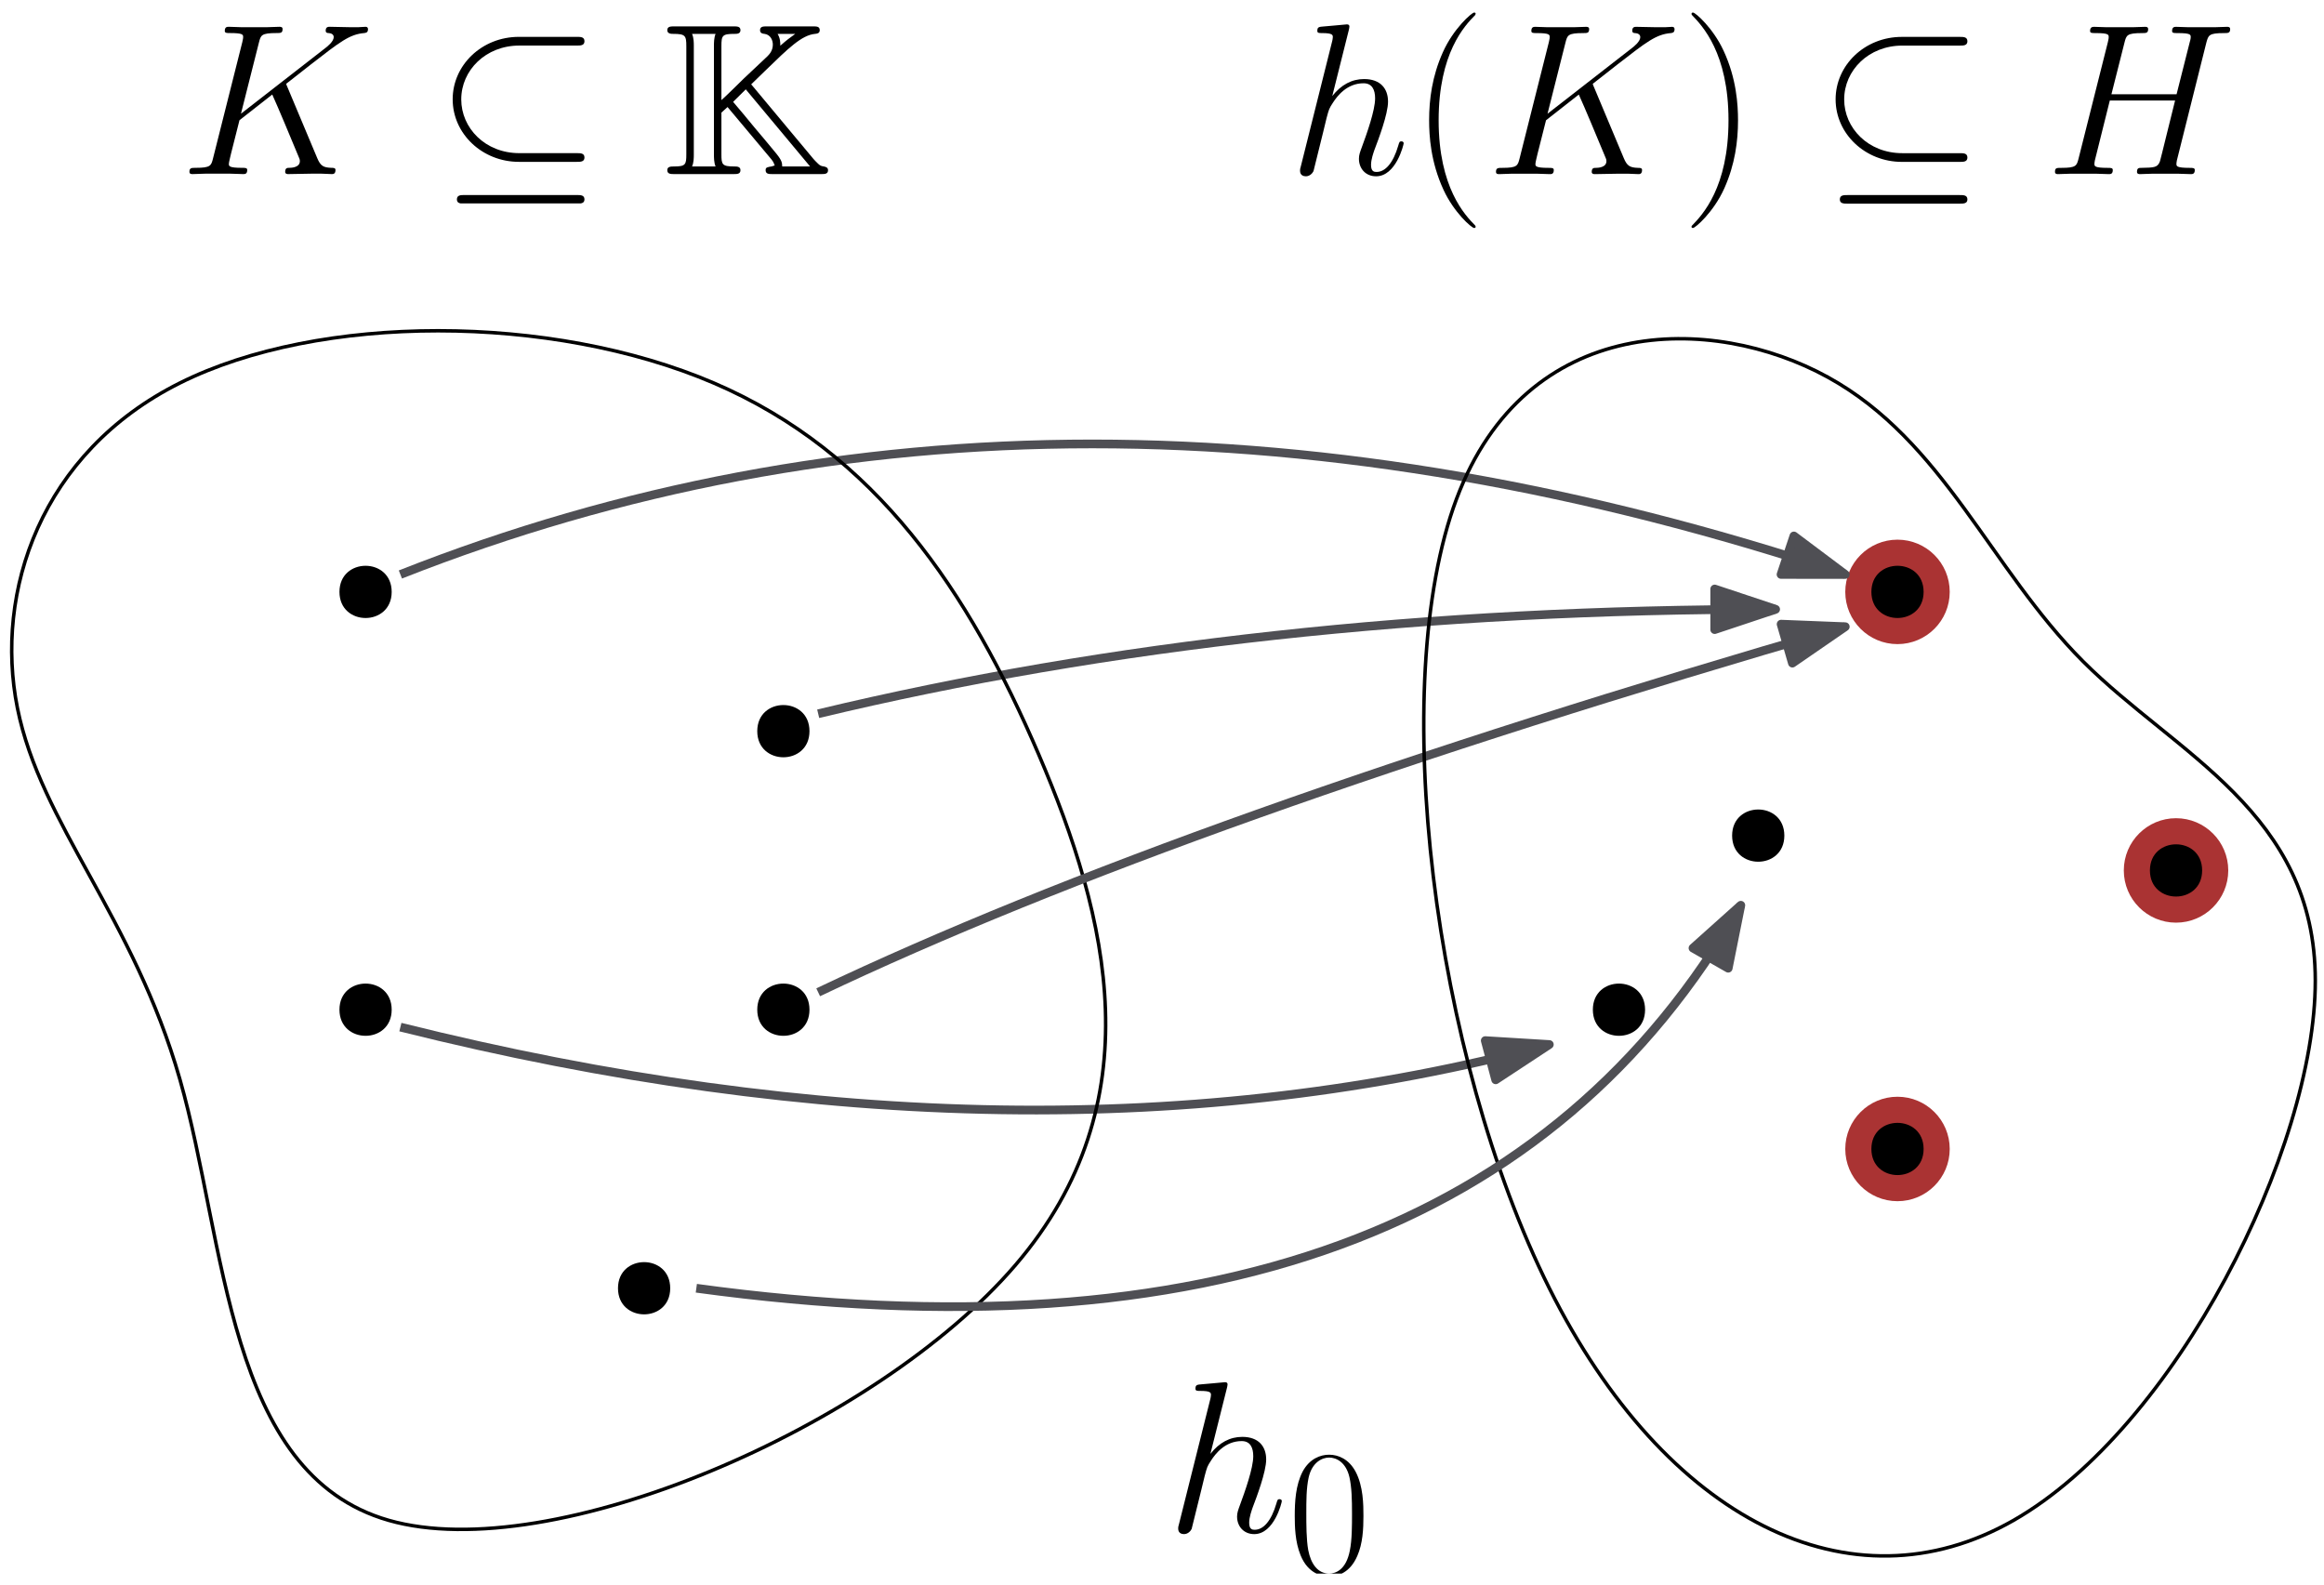
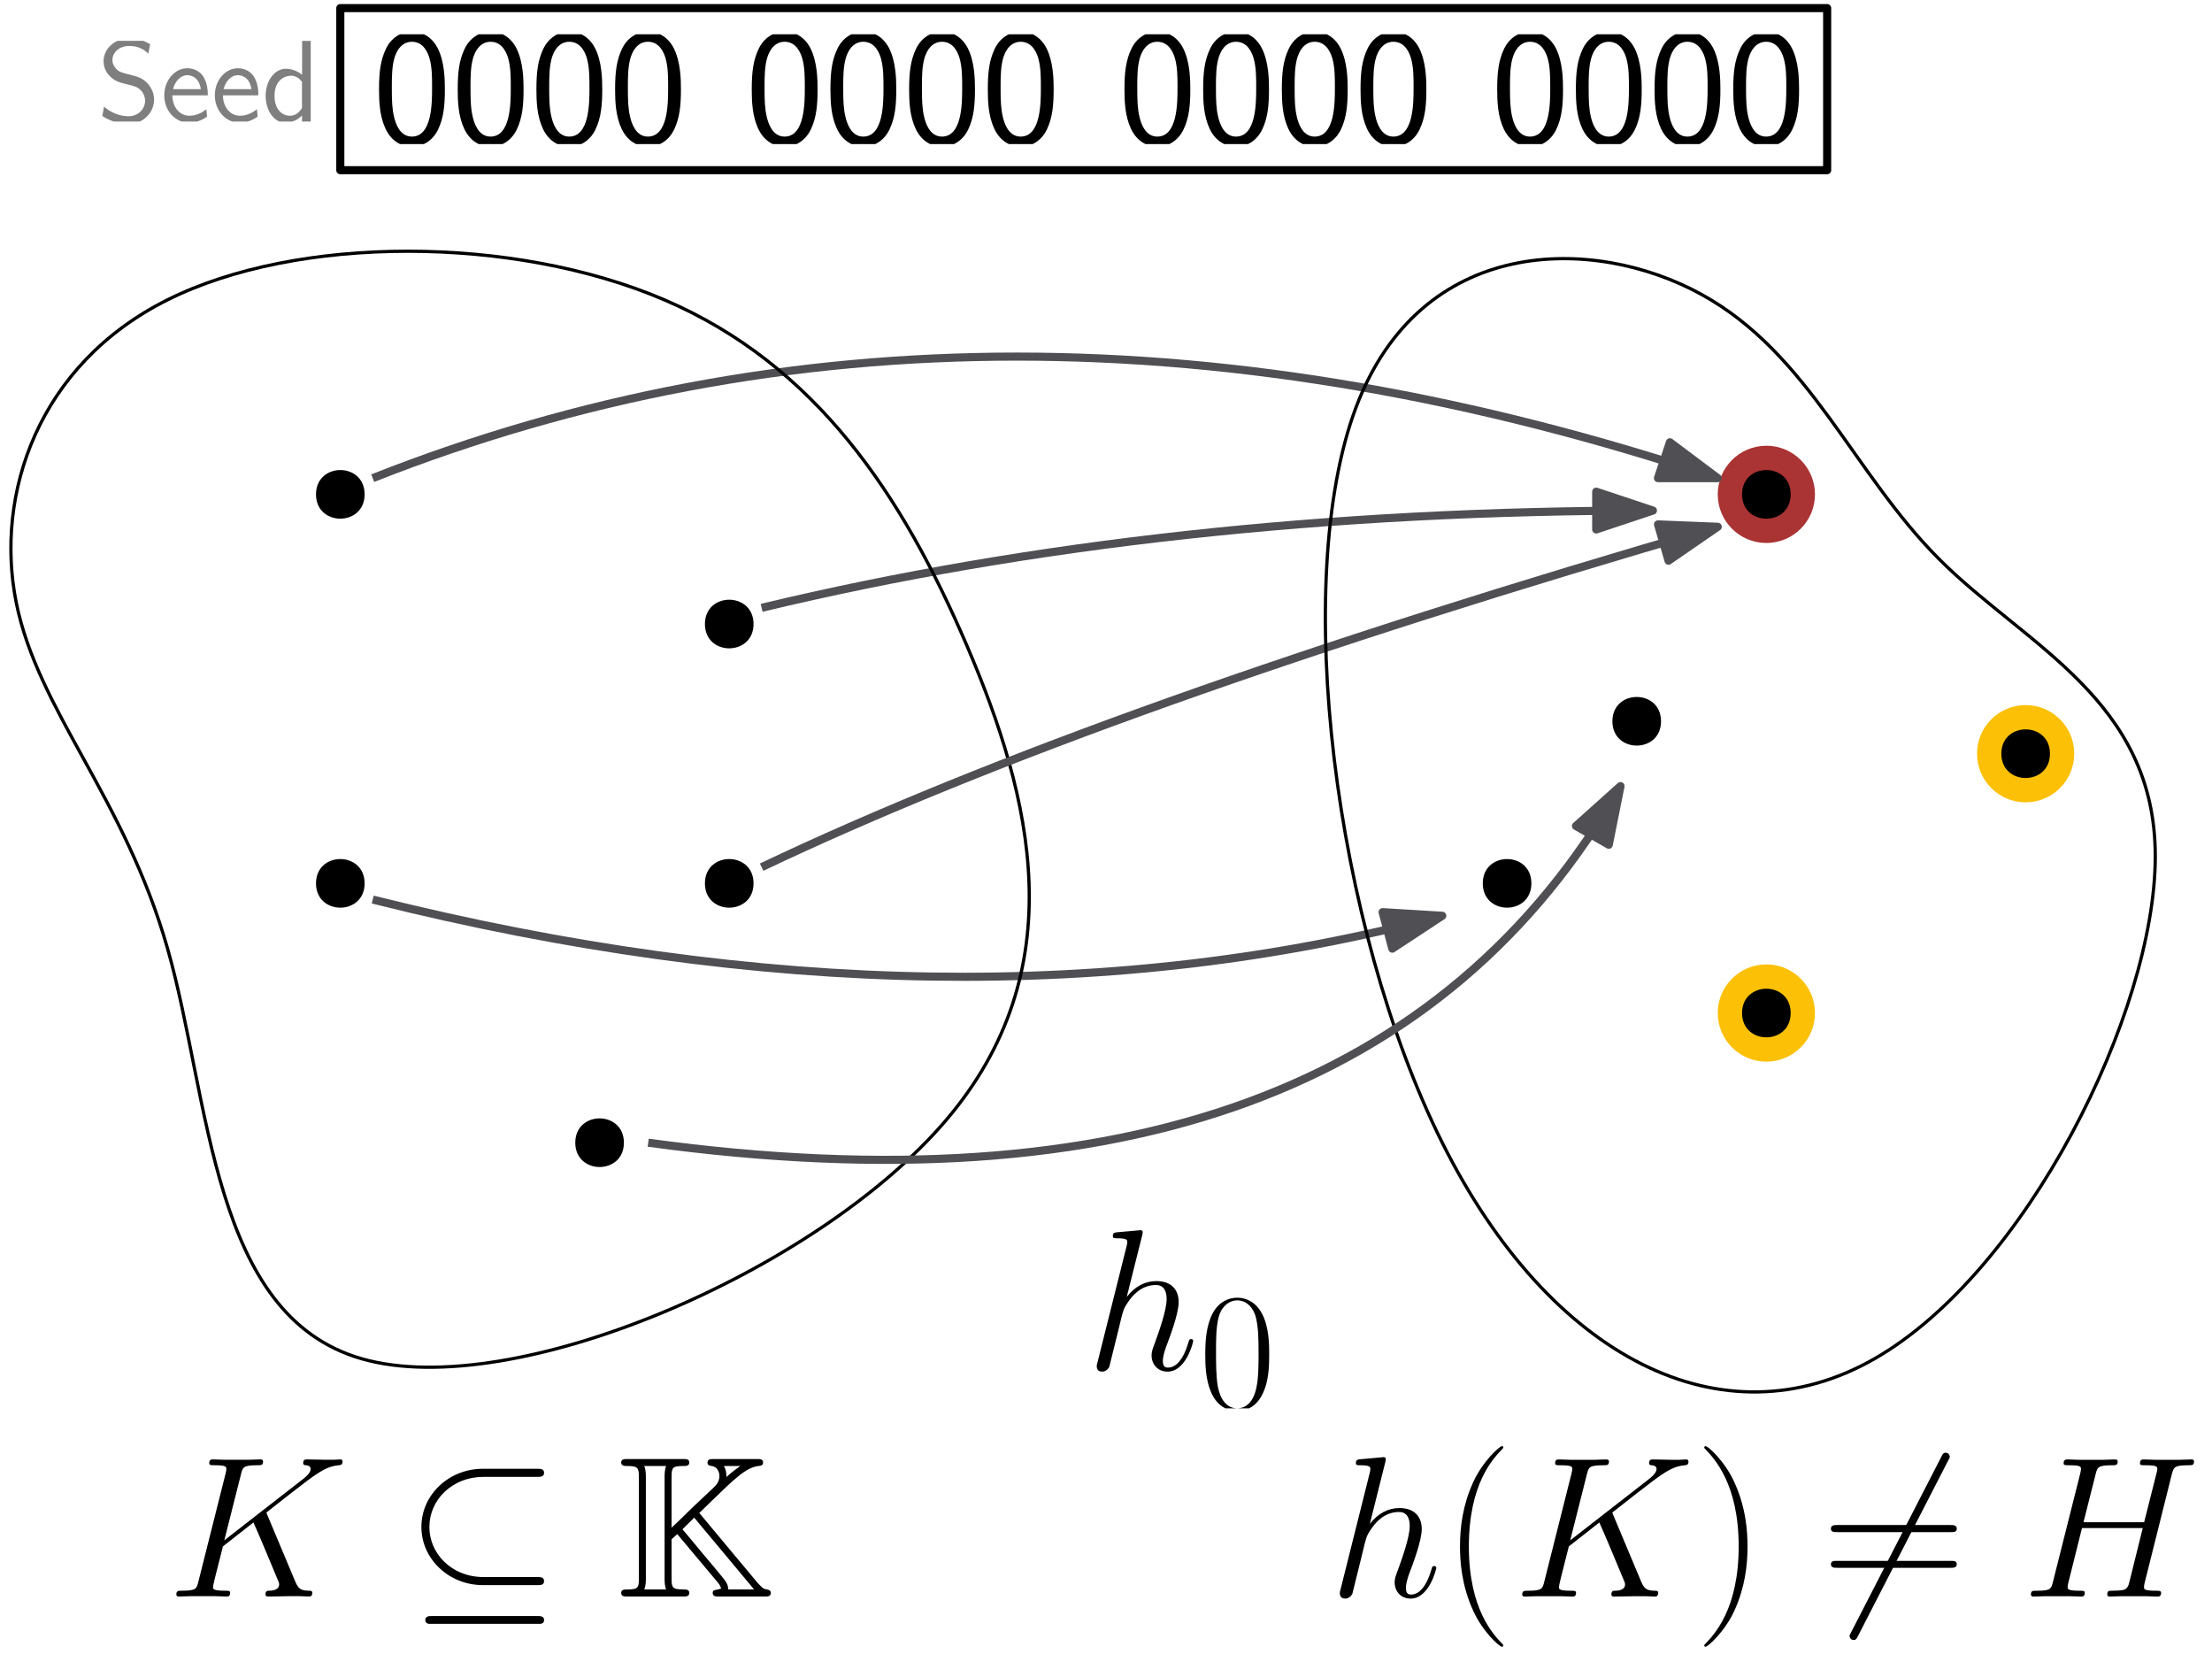
- <svg xmlns="http://www.w3.org/2000/svg" xmlns:xlink="http://www.w3.org/1999/xlink" width="267" height="182" viewBox="0 0 267 182">
+ <svg xmlns="http://www.w3.org/2000/svg" xmlns:xlink="http://www.w3.org/1999/xlink" width="273" height="205" viewBox="0 0 273 205">
  <defs>
    <g>
      <g id="glyph-0-0">
        <path d="M 12.391 -10.016 C 12.359 -10.094 12.266 -10.281 12.266 -10.359 C 12.266 -10.391 12.297 -10.406 12.719 -10.734 L 15.109 -12.609 C 18.438 -15.188 19.531 -16.062 21.234 -16.203 C 21.406 -16.234 21.656 -16.234 21.656 -16.656 C 21.656 -16.797 21.578 -16.922 21.391 -16.922 C 21.109 -16.922 20.812 -16.875 20.547 -16.875 L 19.609 -16.875 C 18.828 -16.875 18.016 -16.922 17.266 -16.922 C 17.094 -16.922 16.797 -16.922 16.797 -16.484 C 16.797 -16.234 16.969 -16.203 17.125 -16.203 C 17.391 -16.188 17.719 -16.078 17.719 -15.734 C 17.719 -15.234 16.969 -14.641 16.781 -14.5 L 7.062 -6.938 L 9.125 -15.109 C 9.344 -15.953 9.391 -16.203 11.156 -16.203 C 11.625 -16.203 11.844 -16.203 11.844 -16.672 C 11.844 -16.922 11.594 -16.922 11.469 -16.922 C 11.031 -16.922 10.5 -16.875 10.031 -16.875 L 7.109 -16.875 C 6.672 -16.875 6.125 -16.922 5.672 -16.922 C 5.484 -16.922 5.203 -16.922 5.203 -16.453 C 5.203 -16.203 5.422 -16.203 5.797 -16.203 C 7.312 -16.203 7.312 -16.016 7.312 -15.734 C 7.312 -15.688 7.312 -15.531 7.219 -15.172 L 3.859 -1.828 C 3.641 -0.969 3.594 -0.719 1.859 -0.719 C 1.391 -0.719 1.141 -0.719 1.141 -0.266 C 1.141 0 1.359 0 1.516 0 C 1.984 0 2.484 -0.047 2.953 -0.047 L 5.844 -0.047 C 6.312 -0.047 6.844 0 7.312 0 C 7.516 0 7.781 0 7.781 -0.469 C 7.781 -0.719 7.562 -0.719 7.188 -0.719 C 5.672 -0.719 5.672 -0.922 5.672 -1.172 C 5.672 -1.344 5.828 -1.953 5.922 -2.359 L 6.891 -6.188 L 10.656 -9.141 C 11.375 -7.562 12.688 -4.391 13.703 -1.953 C 13.781 -1.812 13.828 -1.656 13.828 -1.484 C 13.828 -0.75 12.844 -0.719 12.609 -0.719 C 12.391 -0.719 12.141 -0.719 12.141 -0.25 C 12.141 0 12.422 0 12.484 0 C 13.359 0 14.281 -0.047 15.141 -0.047 L 16.328 -0.047 C 16.703 -0.047 17.125 0 17.5 0 C 17.641 0 17.922 0 17.922 -0.469 C 17.922 -0.719 17.688 -0.719 17.453 -0.719 C 16.531 -0.75 16.203 -0.938 15.828 -1.828 Z M 12.391 -10.016 " />
      </g>
      <g id="glyph-1-0">
        <path d="M 16.328 -14.766 C 16.75 -14.766 17.203 -14.766 17.203 -15.266 C 17.203 -15.766 16.75 -15.766 16.328 -15.766 L 9.672 -15.766 C 5.406 -15.766 2.062 -12.516 2.062 -8.594 C 2.062 -4.609 5.484 -1.406 9.672 -1.406 L 16.328 -1.406 C 16.75 -1.406 17.203 -1.406 17.203 -1.906 C 17.203 -2.406 16.75 -2.406 16.328 -2.406 L 9.719 -2.406 C 5.797 -2.406 3.047 -5.297 3.047 -8.578 C 3.047 -11.938 5.875 -14.766 9.719 -14.766 Z M 3.422 2.406 C 3 2.406 2.547 2.406 2.547 2.906 C 2.547 3.391 3 3.391 3.422 3.391 L 16.328 3.391 C 16.75 3.391 17.203 3.391 17.203 2.906 C 17.203 2.406 16.75 2.406 16.328 2.406 Z M 3.422 2.406 " />
      </g>
      <g id="glyph-2-0">
        <path d="M 10.234 -10.312 L 11.844 -11.875 C 14.547 -14.5 16.031 -15.953 17.562 -16.109 C 17.766 -16.125 18.109 -16.156 18.109 -16.531 C 18.109 -16.969 17.75 -16.969 17.297 -16.969 L 12.062 -16.969 C 11.625 -16.969 11.25 -16.969 11.25 -16.531 C 11.25 -16.156 11.594 -16.125 11.766 -16.109 C 12.438 -16.016 12.719 -15.406 12.719 -14.875 C 12.719 -14.172 12.312 -13.75 12.094 -13.531 L 9.391 -10.984 C 8.828 -10.438 7.406 -9.016 6.812 -8.5 L 6.812 -14.688 C 6.812 -15.938 6.906 -16.109 8.344 -16.109 C 8.578 -16.109 9 -16.109 9 -16.531 C 9 -16.969 8.625 -16.969 8.172 -16.969 L 1.438 -16.969 C 0.984 -16.969 0.594 -16.969 0.594 -16.531 C 0.594 -16.109 1.062 -16.109 1.266 -16.109 C 2.672 -16.109 2.781 -15.906 2.781 -14.688 L 2.781 -2.281 C 2.781 -1.109 2.703 -0.875 1.391 -0.875 C 1.016 -0.875 0.594 -0.875 0.594 -0.453 C 0.594 0 0.984 0 1.438 0 L 8.172 0 C 8.625 0 9 0 9 -0.453 C 9 -0.875 8.578 -0.875 8.297 -0.875 C 6.891 -0.875 6.812 -1.094 6.812 -2.281 L 6.812 -7.062 L 7.516 -7.703 L 11.891 -2.484 L 12.547 -1.703 C 12.812 -1.359 12.812 -1.312 12.938 -0.984 C 12.781 -0.969 12.734 -0.922 12.641 -0.891 C 12.047 -0.797 11.891 -0.766 11.891 -0.453 C 11.891 0 12.266 0 12.719 0 L 18.234 0 C 18.688 0 19.062 0 19.062 -0.453 C 19.062 -0.766 18.766 -0.844 18.578 -0.875 C 18.219 -0.922 18.109 -1.016 17.922 -1.188 C 17.688 -1.406 17.516 -1.594 17.391 -1.734 Z M 15.297 -16.109 C 14.516 -15.531 14.469 -15.531 13.578 -14.75 C 13.578 -15.109 13.578 -15.594 13.266 -16.109 Z M 3.438 -0.875 C 3.641 -1.312 3.641 -1.938 3.641 -2.234 L 3.641 -14.75 C 3.641 -15.047 3.641 -15.656 3.438 -16.109 L 6.141 -16.109 C 5.953 -15.656 5.953 -15.047 5.953 -14.75 L 5.953 -2.234 C 5.953 -1.938 5.953 -1.312 6.141 -0.875 Z M 9.609 -9.734 L 17 -0.875 L 13.797 -0.875 C 13.781 -1.281 13.781 -1.531 13.141 -2.328 C 12.594 -3.016 11.172 -4.688 10.609 -5.359 C 10.109 -5.969 8.406 -8.031 8.156 -8.297 Z M 9.609 -9.734 " />
      </g>
      <g id="glyph-3-0">
        <path d="M 6.969 -16.578 C 6.984 -16.672 7.031 -16.828 7.031 -16.953 C 7.031 -17.203 6.797 -17.203 6.734 -17.203 C 6.719 -17.203 5.5 -17.094 5.375 -17.078 C 4.953 -17.047 4.578 -17 4.141 -16.969 C 3.516 -16.922 3.344 -16.906 3.344 -16.453 C 3.344 -16.203 3.547 -16.203 3.891 -16.203 C 5.109 -16.203 5.125 -15.984 5.125 -15.734 C 5.125 -15.594 5.078 -15.391 5.062 -15.312 L 1.469 -0.969 C 1.359 -0.594 1.359 -0.547 1.359 -0.391 C 1.359 0.156 1.781 0.25 2.031 0.25 C 2.453 0.25 2.781 -0.078 2.906 -0.344 L 4.016 -4.828 C 4.141 -5.375 4.281 -5.891 4.406 -6.438 C 4.688 -7.484 4.688 -7.516 5.156 -8.234 C 5.625 -8.953 6.734 -10.438 8.656 -10.438 C 9.641 -10.438 9.984 -9.688 9.984 -8.703 C 9.984 -7.312 9.016 -4.609 8.469 -3.125 C 8.25 -2.531 8.125 -2.203 8.125 -1.766 C 8.125 -0.641 8.891 0.25 10.094 0.25 C 12.391 0.25 13.266 -3.391 13.266 -3.547 C 13.266 -3.672 13.156 -3.766 13.016 -3.766 C 12.781 -3.766 12.766 -3.688 12.641 -3.266 C 12.062 -1.281 11.156 -0.25 10.156 -0.25 C 9.906 -0.25 9.516 -0.266 9.516 -1.062 C 9.516 -1.703 9.812 -2.5 9.906 -2.781 C 10.359 -3.969 11.469 -6.891 11.469 -8.328 C 11.469 -9.812 10.609 -10.922 8.719 -10.922 C 7.312 -10.922 6.078 -10.266 5.062 -8.969 Z M 6.969 -16.578 " />
      </g>
      <g id="glyph-4-0">
        <path d="M 7.578 6.047 C 7.578 6.016 7.578 5.969 7.516 5.891 C 6.375 4.734 3.328 1.562 3.328 -6.172 C 3.328 -13.906 6.312 -17.047 7.531 -18.281 C 7.531 -18.312 7.578 -18.359 7.578 -18.438 C 7.578 -18.516 7.516 -18.562 7.406 -18.562 C 7.141 -18.562 5.031 -16.734 3.812 -14 C 2.578 -11.25 2.234 -8.578 2.234 -6.188 C 2.234 -4.406 2.406 -1.391 3.891 1.812 C 5.078 4.391 7.109 6.188 7.406 6.188 C 7.531 6.188 7.578 6.141 7.578 6.047 Z M 7.578 6.047 " />
      </g>
      <g id="glyph-5-0">
        <path d="M 12.391 -10.016 C 12.359 -10.094 12.266 -10.281 12.266 -10.359 C 12.266 -10.391 12.297 -10.406 12.719 -10.734 L 15.109 -12.609 C 18.438 -15.188 19.531 -16.062 21.234 -16.203 C 21.406 -16.234 21.656 -16.234 21.656 -16.656 C 21.656 -16.797 21.578 -16.922 21.391 -16.922 C 21.109 -16.922 20.812 -16.875 20.547 -16.875 L 19.609 -16.875 C 18.828 -16.875 18.016 -16.922 17.266 -16.922 C 17.094 -16.922 16.797 -16.922 16.797 -16.484 C 16.797 -16.234 16.969 -16.203 17.125 -16.203 C 17.391 -16.188 17.719 -16.078 17.719 -15.734 C 17.719 -15.234 16.969 -14.641 16.781 -14.5 L 7.062 -6.938 L 9.125 -15.109 C 9.344 -15.953 9.391 -16.203 11.156 -16.203 C 11.625 -16.203 11.844 -16.203 11.844 -16.672 C 11.844 -16.922 11.594 -16.922 11.469 -16.922 C 11.031 -16.922 10.5 -16.875 10.031 -16.875 L 7.109 -16.875 C 6.672 -16.875 6.125 -16.922 5.672 -16.922 C 5.484 -16.922 5.203 -16.922 5.203 -16.453 C 5.203 -16.203 5.422 -16.203 5.797 -16.203 C 7.312 -16.203 7.312 -16.016 7.312 -15.734 C 7.312 -15.688 7.312 -15.531 7.219 -15.172 L 3.859 -1.828 C 3.641 -0.969 3.594 -0.719 1.859 -0.719 C 1.391 -0.719 1.141 -0.719 1.141 -0.266 C 1.141 0 1.359 0 1.516 0 C 1.984 0 2.484 -0.047 2.953 -0.047 L 5.844 -0.047 C 6.312 -0.047 6.844 0 7.312 0 C 7.516 0 7.781 0 7.781 -0.469 C 7.781 -0.719 7.562 -0.719 7.188 -0.719 C 5.672 -0.719 5.672 -0.922 5.672 -1.172 C 5.672 -1.344 5.828 -1.953 5.922 -2.359 L 6.891 -6.188 L 10.656 -9.141 C 11.375 -7.562 12.688 -4.391 13.703 -1.953 C 13.781 -1.812 13.828 -1.656 13.828 -1.484 C 13.828 -0.75 12.844 -0.719 12.609 -0.719 C 12.391 -0.719 12.141 -0.719 12.141 -0.25 C 12.141 0 12.422 0 12.484 0 C 13.359 0 14.281 -0.047 15.141 -0.047 L 16.328 -0.047 C 16.703 -0.047 17.125 0 17.5 0 C 17.641 0 17.922 0 17.922 -0.469 C 17.922 -0.719 17.688 -0.719 17.453 -0.719 C 16.531 -0.75 16.203 -0.938 15.828 -1.828 Z M 12.391 -10.016 " />
      </g>
      <g id="glyph-6-0">
        <path d="M 6.516 -6.172 C 6.516 -7.953 6.344 -10.984 4.859 -14.172 C 3.672 -16.75 1.641 -18.562 1.344 -18.562 C 1.266 -18.562 1.172 -18.531 1.172 -18.406 C 1.172 -18.359 1.188 -18.344 1.219 -18.281 C 2.406 -17.047 5.422 -13.906 5.422 -6.188 C 5.422 1.531 2.422 4.688 1.219 5.922 C 1.188 5.969 1.172 6 1.172 6.047 C 1.172 6.172 1.266 6.188 1.344 6.188 C 1.609 6.188 3.719 4.359 4.938 1.641 C 6.172 -1.109 6.516 -3.797 6.516 -6.172 Z M 6.516 -6.172 " />
      </g>
      <g id="glyph-7-0">
-         <path d="M 16.328 -14.766 C 16.75 -14.766 17.203 -14.766 17.203 -15.266 C 17.203 -15.766 16.75 -15.766 16.328 -15.766 L 9.672 -15.766 C 5.406 -15.766 2.062 -12.516 2.062 -8.594 C 2.062 -4.609 5.484 -1.406 9.672 -1.406 L 16.328 -1.406 C 16.75 -1.406 17.203 -1.406 17.203 -1.906 C 17.203 -2.406 16.75 -2.406 16.328 -2.406 L 9.719 -2.406 C 5.797 -2.406 3.047 -5.297 3.047 -8.578 C 3.047 -11.938 5.875 -14.766 9.719 -14.766 Z M 3.422 2.406 C 3 2.406 2.547 2.406 2.547 2.906 C 2.547 3.391 3 3.391 3.422 3.391 L 16.328 3.391 C 16.75 3.391 17.203 3.391 17.203 2.906 C 17.203 2.406 16.75 2.406 16.328 2.406 Z M 3.422 2.406 " />
+         <path d="M 15.609 -16.781 C 15.812 -17.125 15.812 -17.172 15.812 -17.25 C 15.812 -17.422 15.656 -17.75 15.312 -17.75 C 15.016 -17.75 14.938 -17.594 14.766 -17.25 L 3.641 4.391 C 3.438 4.734 3.438 4.781 3.438 4.859 C 3.438 5.062 3.625 5.359 3.938 5.359 C 4.234 5.359 4.312 5.203 4.484 4.859 Z M 15.609 -16.781 " />
      </g>
      <g id="glyph-8-0">
+         <path d="M 15.938 -7.953 C 16.312 -7.953 16.672 -7.953 16.672 -8.375 C 16.672 -8.828 16.25 -8.828 15.828 -8.828 L 1.984 -8.828 C 1.562 -8.828 1.141 -8.828 1.141 -8.375 C 1.141 -7.953 1.516 -7.953 1.891 -7.953 Z M 15.828 -3.547 C 16.25 -3.547 16.672 -3.547 16.672 -3.984 C 16.672 -4.406 16.312 -4.406 15.938 -4.406 L 1.891 -4.406 C 1.516 -4.406 1.141 -4.406 1.141 -3.984 C 1.141 -3.547 1.562 -3.547 1.984 -3.547 Z M 15.828 -3.547 " />
+       </g>
+       <g id="glyph-9-0">
        <path d="M 18.531 -15.109 C 18.766 -15.953 18.812 -16.203 20.562 -16.203 C 21.016 -16.203 21.266 -16.203 21.266 -16.656 C 21.266 -16.922 21.047 -16.922 20.891 -16.922 C 20.438 -16.922 19.922 -16.875 19.453 -16.875 L 16.531 -16.875 C 16.062 -16.875 15.531 -16.922 15.062 -16.922 C 14.891 -16.922 14.594 -16.922 14.594 -16.453 C 14.594 -16.203 14.766 -16.203 15.234 -16.203 C 16.734 -16.203 16.734 -16.016 16.734 -15.734 C 16.734 -15.688 16.734 -15.531 16.625 -15.172 L 15.109 -9.172 L 7.625 -9.172 L 9.125 -15.109 C 9.344 -15.953 9.391 -16.203 11.156 -16.203 C 11.594 -16.203 11.844 -16.203 11.844 -16.656 C 11.844 -16.922 11.625 -16.922 11.469 -16.922 C 11.031 -16.922 10.5 -16.875 10.031 -16.875 L 7.109 -16.875 C 6.641 -16.875 6.125 -16.922 5.656 -16.922 C 5.484 -16.922 5.172 -16.922 5.172 -16.453 C 5.172 -16.203 5.359 -16.203 5.828 -16.203 C 7.312 -16.203 7.312 -16.016 7.312 -15.734 C 7.312 -15.688 7.312 -15.531 7.219 -15.172 L 3.859 -1.828 C 3.641 -0.969 3.594 -0.719 1.891 -0.719 C 1.312 -0.719 1.141 -0.719 1.141 -0.25 C 1.141 0 1.406 0 1.484 0 C 1.938 0 2.453 -0.047 2.922 -0.047 L 5.844 -0.047 C 6.312 -0.047 6.844 0 7.312 0 C 7.516 0 7.781 0 7.781 -0.469 C 7.781 -0.719 7.562 -0.719 7.188 -0.719 C 5.672 -0.719 5.672 -0.922 5.672 -1.172 C 5.672 -1.188 5.672 -1.359 5.719 -1.562 L 7.438 -8.453 L 14.938 -8.453 C 14.516 -6.812 13.266 -1.641 13.203 -1.484 C 12.938 -0.75 12.547 -0.75 11.078 -0.719 C 10.781 -0.719 10.562 -0.719 10.562 -0.25 C 10.562 0 10.828 0 10.906 0 C 11.344 0 11.875 -0.047 12.344 -0.047 L 15.266 -0.047 C 15.734 -0.047 16.25 0 16.734 0 C 16.922 0 17.203 0 17.203 -0.469 C 17.203 -0.719 16.969 -0.719 16.609 -0.719 C 15.094 -0.719 15.094 -0.922 15.094 -1.172 C 15.094 -1.188 15.094 -1.359 15.141 -1.562 Z M 18.531 -15.109 " />
      </g>
-       <g id="glyph-9-0">
+       <g id="glyph-10-0">
        <path d="M 6.969 -16.578 C 6.984 -16.672 7.031 -16.828 7.031 -16.953 C 7.031 -17.203 6.797 -17.203 6.734 -17.203 C 6.719 -17.203 5.5 -17.094 5.375 -17.078 C 4.953 -17.047 4.578 -17 4.141 -16.969 C 3.516 -16.922 3.344 -16.906 3.344 -16.453 C 3.344 -16.203 3.547 -16.203 3.891 -16.203 C 5.109 -16.203 5.125 -15.984 5.125 -15.734 C 5.125 -15.594 5.078 -15.391 5.062 -15.312 L 1.469 -0.969 C 1.359 -0.594 1.359 -0.547 1.359 -0.391 C 1.359 0.156 1.781 0.25 2.031 0.25 C 2.453 0.25 2.781 -0.078 2.906 -0.344 L 4.016 -4.828 C 4.141 -5.375 4.281 -5.891 4.406 -6.438 C 4.688 -7.484 4.688 -7.516 5.156 -8.234 C 5.625 -8.953 6.734 -10.438 8.656 -10.438 C 9.641 -10.438 9.984 -9.688 9.984 -8.703 C 9.984 -7.312 9.016 -4.609 8.469 -3.125 C 8.25 -2.531 8.125 -2.203 8.125 -1.766 C 8.125 -0.641 8.891 0.25 10.094 0.25 C 12.391 0.25 13.266 -3.391 13.266 -3.547 C 13.266 -3.672 13.156 -3.766 13.016 -3.766 C 12.781 -3.766 12.766 -3.688 12.641 -3.266 C 12.062 -1.281 11.156 -0.25 10.156 -0.25 C 9.906 -0.25 9.516 -0.266 9.516 -1.062 C 9.516 -1.703 9.812 -2.5 9.906 -2.781 C 10.359 -3.969 11.469 -6.891 11.469 -8.328 C 11.469 -9.812 10.609 -10.922 8.719 -10.922 C 7.312 -10.922 6.078 -10.266 5.062 -8.969 Z M 6.969 -16.578 " />
      </g>
-       <g id="glyph-10-0">
+       <g id="glyph-11-0">
        <path d="M 8.672 -6.625 C 8.672 -7.891 8.656 -10.031 7.781 -11.688 C 7.016 -13.141 5.797 -13.656 4.734 -13.656 C 3.734 -13.656 2.484 -13.203 1.688 -11.719 C 0.875 -10.156 0.781 -8.234 0.781 -6.625 C 0.781 -5.453 0.812 -3.656 1.453 -2.094 C 2.328 0.047 3.922 0.328 4.734 0.328 C 5.688 0.328 7.125 -0.062 7.969 -2.031 C 8.594 -3.453 8.672 -5.125 8.672 -6.625 Z M 4.734 0 C 3.406 0 2.625 -1.141 2.328 -2.703 C 2.109 -3.922 2.109 -5.703 2.109 -6.859 C 2.109 -8.453 2.109 -9.766 2.375 -11.031 C 2.766 -12.781 3.922 -13.328 4.734 -13.328 C 5.578 -13.328 6.672 -12.766 7.062 -11.078 C 7.328 -9.891 7.359 -8.516 7.359 -6.859 C 7.359 -5.516 7.359 -3.859 7.109 -2.641 C 6.672 -0.391 5.453 0 4.734 0 Z M 4.734 0 " />
      </g>
+       <g id="glyph-12-0">
+         <path d="M 8.906 -6.75 C 8.906 -7.938 8.875 -10.125 8.031 -11.812 C 7.188 -13.453 5.828 -13.875 4.859 -13.875 C 3.453 -13.875 2.25 -13.062 1.625 -11.734 C 0.969 -10.344 0.781 -8.922 0.781 -6.75 C 0.781 -5.266 0.844 -3.453 1.594 -1.859 C 2.438 -0.109 3.859 0.328 4.828 0.328 C 6.109 0.328 7.359 -0.344 8.062 -1.781 C 8.781 -3.266 8.906 -4.891 8.906 -6.75 Z M 4.828 -0.922 C 3.266 -0.922 2.781 -2.734 2.641 -3.328 C 2.391 -4.359 2.359 -5.344 2.359 -6.984 C 2.359 -8.266 2.359 -9.703 2.75 -10.844 C 3.219 -12.172 4.047 -12.625 4.828 -12.625 C 6.359 -12.625 6.859 -11.094 7.016 -10.562 C 7.328 -9.453 7.328 -8.188 7.328 -6.984 C 7.328 -5.062 7.328 -0.922 4.828 -0.922 Z M 4.828 -0.922 " />
+       </g>
+       <g id="glyph-13-0">
+         <path d="M 6.531 -9.547 C 5.938 -9.875 5.219 -10.25 3.938 -10.25 C 2.016 -10.25 0.781 -8.875 0.781 -7.438 C 0.781 -6.422 1.391 -5.766 1.469 -5.688 C 2.172 -4.984 2.656 -4.844 3.578 -4.625 C 4.797 -4.312 4.984 -4.266 5.453 -3.781 C 5.688 -3.531 5.906 -3.062 5.906 -2.562 C 5.906 -1.578 5.094 -0.656 3.859 -0.656 C 2.812 -0.656 1.688 -1.078 0.844 -1.844 L 0.625 -0.688 C 1.938 0.172 3.203 0.297 3.859 0.297 C 5.703 0.297 7.016 -1.125 7.016 -2.719 C 7.016 -3.625 6.562 -4.312 6.25 -4.672 C 5.594 -5.375 5.062 -5.516 4.109 -5.766 C 3.125 -6.016 2.766 -6.094 2.453 -6.391 C 2.266 -6.594 1.875 -6.953 1.875 -7.609 C 1.875 -8.484 2.672 -9.328 3.938 -9.328 C 5.156 -9.328 5.797 -8.844 6.312 -8.391 Z M 6.531 -9.547 " />
+       </g>
+       <g id="glyph-13-1">
+         <path d="M 5.844 -3.234 C 5.844 -3.844 5.781 -4.719 5.328 -5.484 C 4.734 -6.469 3.734 -6.578 3.312 -6.578 C 1.766 -6.578 0.469 -5.094 0.469 -3.234 C 0.469 -1.328 1.844 0.141 3.516 0.141 C 4.172 0.141 4.969 -0.047 5.75 -0.609 C 5.75 -0.672 5.703 -1.125 5.703 -1.141 C 5.688 -1.156 5.672 -1.484 5.672 -1.531 C 4.812 -0.812 3.969 -0.719 3.547 -0.719 C 2.438 -0.719 1.484 -1.703 1.469 -3.234 Z M 1.547 -4 C 1.797 -4.969 2.469 -5.719 3.312 -5.719 C 3.766 -5.719 4.75 -5.516 4.984 -4 Z M 1.547 -4 " />
+       </g>
+       <g id="glyph-13-2">
+         <path d="M 6.062 -9.953 L 5 -9.953 L 5 -5.766 C 4.344 -6.312 3.594 -6.516 2.984 -6.516 C 1.625 -6.516 0.5 -5.047 0.5 -3.188 C 0.5 -1.328 1.562 0.141 2.922 0.141 C 3.453 0.141 4.266 -0.031 4.984 -0.734 L 4.984 0 L 6.062 0 Z M 4.984 -1.688 C 4.641 -1.078 4.125 -0.719 3.5 -0.719 C 2.625 -0.719 1.594 -1.391 1.594 -3.172 C 1.594 -5.078 2.812 -5.656 3.641 -5.656 C 4.203 -5.656 4.656 -5.359 4.984 -4.891 Z M 4.984 -1.688 " />
+       </g>
    </g>
    <clipPath id="clip-0">
-       <path clip-rule="nonzero" d="M 52 4 L 68 4 L 68 23.371 L 52 23.371 Z M 52 4 " />
+       <path clip-rule="nonzero" d="M 52 181 L 68 181 L 68 200.371 L 52 200.371 Z M 52 181 " />
    </clipPath>
    <clipPath id="clip-1">
-       <path clip-rule="nonzero" d="M 76 3 L 95.379 3 L 95.379 20 L 76 20 Z M 76 3 " />
+       <path clip-rule="nonzero" d="M 76 180 L 95.379 180 L 95.379 197 L 76 197 Z M 76 180 " />
    </clipPath>
    <clipPath id="clip-2">
-       <path clip-rule="nonzero" d="M 164 1.438 L 170 1.438 L 170 26.18 L 164 26.18 Z M 164 1.438 " />
+       <path clip-rule="nonzero" d="M 180 178.438 L 186 178.438 L 186 203.18 L 180 203.18 Z M 180 178.438 " />
    </clipPath>
    <clipPath id="clip-3">
-       <path clip-rule="nonzero" d="M 194 1.438 L 200 1.438 L 200 26.18 L 194 26.18 Z M 194 1.438 " />
+       <path clip-rule="nonzero" d="M 210 178.438 L 216 178.438 L 216 203.18 L 210 203.18 Z M 210 178.438 " />
    </clipPath>
    <clipPath id="clip-4">
-       <path clip-rule="nonzero" d="M 135 158.785 L 148 158.785 L 148 177 L 135 177 Z M 135 158.785 " />
+       <path clip-rule="nonzero" d="M 135 151.785 L 148 151.785 L 148 170 L 135 170 Z M 135 151.785 " />
    </clipPath>
    <clipPath id="clip-5">
-       <path clip-rule="nonzero" d="M 148 167 L 157 167 L 157 180.781 L 148 180.781 Z M 148 167 " />
+       <path clip-rule="nonzero" d="M 148 160 L 157 160 L 157 173.781 L 148 173.781 Z M 148 160 " />
+     </clipPath>
+     <clipPath id="clip-6">
+       <path clip-rule="nonzero" d="M 184 4.227 L 222.859 4.227 L 222.859 17.777 L 184 17.777 Z M 184 4.227 " />
+     </clipPath>
+     <clipPath id="clip-7">
+       <path clip-rule="nonzero" d="M 138 4.227 L 176.859 4.227 L 176.859 17.777 L 138 17.777 Z M 138 4.227 " />
+     </clipPath>
+     <clipPath id="clip-8">
+       <path clip-rule="nonzero" d="M 92 4.227 L 130.859 4.227 L 130.859 17.777 L 92 17.777 Z M 92 4.227 " />
+     </clipPath>
+     <clipPath id="clip-9">
+       <path clip-rule="nonzero" d="M 46 4.227 L 84.859 4.227 L 84.859 17.777 L 46 17.777 Z M 46 4.227 " />
+     </clipPath>
+     <clipPath id="clip-10">
+       <path clip-rule="nonzero" d="M 12 5.035 L 39 5.035 L 39 15 L 12 15 Z M 12 5.035 " />
    </clipPath>
  </defs>
-   <path fill-rule="evenodd" fill="rgb(0%, 0%, 0%)" fill-opacity="1" d="M 205 96 C 205 92 199 92 199 96 C 199 100 205 100 205 96 Z M 205 96 " />
-   <path fill-rule="evenodd" fill="rgb(66.7%, 20%, 20%)" fill-opacity="1" d="M 224 132 C 224 128.688 221.312 126 218 126 C 214.688 126 212 128.688 212 132 C 212 135.312 214.688 138 218 138 C 221.312 138 224 135.312 224 132 Z M 224 132 " />
-   <path fill-rule="evenodd" fill="rgb(0%, 0%, 0%)" fill-opacity="1" d="M 221 132 C 221 128 215 128 215 132 C 215 136 221 136 221 132 Z M 221 132 " />
-   <path fill-rule="evenodd" fill="rgb(66.7%, 20%, 20%)" fill-opacity="1" d="M 256 100 C 256 96.688 253.312 94 250 94 C 246.688 94 244 96.688 244 100 C 244 103.312 246.688 106 250 106 C 253.312 106 256 103.312 256 100 Z M 256 100 " />
-   <path fill-rule="evenodd" fill="rgb(66.7%, 20%, 20%)" fill-opacity="1" d="M 224 68 C 224 64.688 221.312 62 218 62 C 214.688 62 212 64.688 212 68 C 212 71.312 214.688 74 218 74 C 221.312 74 224 71.312 224 68 Z M 224 68 " />
-   <path fill-rule="evenodd" fill="rgb(100%, 100%, 100%)" fill-opacity="1" d="M 82 46 C 82 42.688 79.312 40 76 40 C 72.688 40 70 42.688 70 46 C 70 49.312 72.688 52 76 52 C 79.312 52 82 49.312 82 46 Z M 82 46 " />
-   <g fill="rgb(0%, 0%, 0%)" fill-opacity="1">
-     <use xlink:href="#glyph-0-0" x="20.622" y="20" />
+   <path fill-rule="evenodd" fill="rgb(99%, 75.4%, 2.7%)" fill-opacity="1" d="M 224 125 C 224 121.688 221.312 119 218 119 C 214.688 119 212 121.688 212 125 C 212 128.312 214.688 131 218 131 C 221.312 131 224 128.312 224 125 Z M 224 125 " />
+   <path fill-rule="evenodd" fill="rgb(0%, 0%, 0%)" fill-opacity="1" d="M 221 125 C 221 121 215 121 215 125 C 215 129 221 129 221 125 Z M 221 125 " />
+   <path fill-rule="evenodd" fill="rgb(99%, 75.4%, 2.7%)" fill-opacity="1" d="M 256 93 C 256 89.688 253.312 87 250 87 C 246.688 87 244 89.688 244 93 C 244 96.312 246.688 99 250 99 C 253.312 99 256 96.312 256 93 Z M 256 93 " />
+   <path fill-rule="evenodd" fill="rgb(0%, 0%, 0%)" fill-opacity="1" d="M 253 93 C 253 89 247 89 247 93 C 247 97 253 97 253 93 Z M 253 93 " />
+   <path fill-rule="evenodd" fill="rgb(0%, 0%, 0%)" fill-opacity="1" d="M 205 89 C 205 85 199 85 199 89 C 199 93 205 93 205 89 Z M 205 89 " />
+   <path fill-rule="evenodd" fill="rgb(66.7%, 20%, 20%)" fill-opacity="1" d="M 224 61 C 224 57.688 221.312 55 218 55 C 214.688 55 212 57.688 212 61 C 212 64.312 214.688 67 218 67 C 221.312 67 224 64.312 224 61 Z M 224 61 " />
+   <path fill-rule="evenodd" fill="rgb(100%, 100%, 100%)" fill-opacity="1" d="M 82 39 C 82 35.688 79.312 33 76 33 C 72.688 33 70 35.688 70 39 C 70 42.312 72.688 45 76 45 C 79.312 45 82 42.312 82 39 Z M 82 39 " />
+   <g fill="rgb(0%, 0%, 0%)" fill-opacity="1">
+     <use xlink:href="#glyph-0-0" x="20.622" y="197" />
  </g>
  <g clip-path="url(#clip-0)">
    <g fill="rgb(0%, 0%, 0%)" fill-opacity="1">
-       <use xlink:href="#glyph-1-0" x="49.945" y="20" />
+       <use xlink:href="#glyph-1-0" x="49.945" y="197" />
    </g>
  </g>
  <g clip-path="url(#clip-1)">
    <g fill="rgb(0%, 0%, 0%)" fill-opacity="1">
-       <use xlink:href="#glyph-2-0" x="76.07" y="20" />
-     </g>
-   </g>
-   <path fill-rule="evenodd" fill="rgb(0%, 0%, 0%)" fill-opacity="1" d="M 45 68 C 45 64 39 64 39 68 C 39 72 45 72 45 68 Z M 45 68 " />
-   <path fill-rule="evenodd" fill="rgb(0%, 0%, 0%)" fill-opacity="1" d="M 93 84 C 93 80 87 80 87 84 C 87 88 93 88 93 84 Z M 93 84 " />
-   <path fill-rule="evenodd" fill="rgb(0%, 0%, 0%)" fill-opacity="1" d="M 45 116 C 45 112 39 112 39 116 C 39 120 45 120 45 116 Z M 45 116 " />
-   <path fill-rule="evenodd" fill="rgb(0%, 0%, 0%)" fill-opacity="1" d="M 93 116 C 93 112 87 112 87 116 C 87 120 93 120 93 116 Z M 93 116 " />
-   <path fill-rule="evenodd" fill="rgb(0%, 0%, 0%)" fill-opacity="1" d="M 77 148 C 77 144 71 144 71 148 C 71 152 77 152 77 148 Z M 77 148 " />
-   <path fill-rule="evenodd" fill="rgb(0%, 0%, 0%)" fill-opacity="1" d="M 221 68 C 221 64 215 64 215 68 C 215 72 221 72 221 68 Z M 221 68 " />
-   <path fill-rule="evenodd" fill="rgb(0%, 0%, 0%)" fill-opacity="1" d="M 253 100 C 253 96 247 96 247 100 C 247 104 253 104 253 100 Z M 253 100 " />
-   <path fill-rule="evenodd" fill="rgb(0%, 0%, 0%)" fill-opacity="1" d="M 189 116 C 189 112 183 112 183 116 C 183 120 189 120 189 116 Z M 189 116 " />
-   <path fill="none" stroke-width="1" stroke-linecap="butt" stroke-linejoin="round" stroke="rgb(31%, 31%, 33%)" stroke-opacity="1" stroke-miterlimit="10" d="M 148 706 C 198.668 726 254 726 314 706 " transform="matrix(1, 0, 0, -1, -102, 772)" />
-   <path fill-rule="evenodd" fill="rgb(31%, 31%, 33%)" fill-opacity="1" stroke-width="1" stroke-linecap="butt" stroke-linejoin="round" stroke="rgb(31%, 31%, 33%)" stroke-opacity="1" stroke-miterlimit="10" d="M 314 706 L 308.098 710.426 L 306.621 706.004 Z M 314 706 " transform="matrix(1, 0, 0, -1, -102, 772)" />
-   <path fill="none" stroke-width="1" stroke-linecap="butt" stroke-linejoin="round" stroke="rgb(31%, 31%, 33%)" stroke-opacity="1" stroke-miterlimit="10" d="M 196 690 C 229.332 698 266 702 306 702 " transform="matrix(1, 0, 0, -1, -102, 772)" />
-   <path fill-rule="evenodd" fill="rgb(31%, 31%, 33%)" fill-opacity="1" stroke-width="1" stroke-linecap="butt" stroke-linejoin="round" stroke="rgb(31%, 31%, 33%)" stroke-opacity="1" stroke-miterlimit="10" d="M 306 702 L 299 704.332 L 299 699.668 Z M 306 702 " transform="matrix(1, 0, 0, -1, -102, 772)" />
-   <path fill="none" stroke-width="1" stroke-linecap="butt" stroke-linejoin="round" stroke="rgb(31%, 31%, 33%)" stroke-opacity="1" stroke-miterlimit="10" d="M 148 654 C 196 642 240 641.332 280 652 " transform="matrix(1, 0, 0, -1, -102, 772)" />
-   <path fill-rule="evenodd" fill="rgb(31%, 31%, 33%)" fill-opacity="1" stroke-width="1" stroke-linecap="butt" stroke-linejoin="round" stroke="rgb(31%, 31%, 33%)" stroke-opacity="1" stroke-miterlimit="10" d="M 280 652 L 272.637 652.449 L 273.836 647.945 Z M 280 652 " transform="matrix(1, 0, 0, -1, -102, 772)" />
-   <path fill="none" stroke-width="0.4" stroke-linecap="butt" stroke-linejoin="round" stroke="rgb(0%, 0%, 0%)" stroke-opacity="1" stroke-miterlimit="10" d="M 184 728 C 202.668 720 213.332 704 221.332 685.332 C 229.332 666.668 234.668 645.332 218.668 626.668 C 202.668 608 165.332 592 146.668 597.332 C 128 602.668 128 629.332 122.668 648 C 117.332 666.668 106.668 677.332 104 690.668 C 101.332 704 106.668 720 122.668 728 C 138.668 736 165.332 736 184 728 Z M 184 728 " transform="matrix(1, 0, 0, -1, -102, 772)" />
-   <path fill="none" stroke-width="1" stroke-linecap="butt" stroke-linejoin="round" stroke="rgb(31%, 31%, 33%)" stroke-opacity="1" stroke-miterlimit="10" d="M 196 658 C 224 671.332 263.332 685.332 314 700 " transform="matrix(1, 0, 0, -1, -102, 772)" />
-   <path fill-rule="evenodd" fill="rgb(31%, 31%, 33%)" fill-opacity="1" stroke-width="1" stroke-linecap="butt" stroke-linejoin="round" stroke="rgb(31%, 31%, 33%)" stroke-opacity="1" stroke-miterlimit="10" d="M 314 700 L 306.629 700.293 L 307.926 695.816 Z M 314 700 " transform="matrix(1, 0, 0, -1, -102, 772)" />
-   <g fill="rgb(0%, 0%, 0%)" fill-opacity="1">
-     <use xlink:href="#glyph-3-0" x="148" y="20.004" />
+       <use xlink:href="#glyph-2-0" x="76.07" y="197" />
+     </g>
+   </g>
+   <path fill-rule="evenodd" fill="rgb(0%, 0%, 0%)" fill-opacity="1" d="M 45 61 C 45 57 39 57 39 61 C 39 65 45 65 45 61 Z M 45 61 " />
+   <path fill-rule="evenodd" fill="rgb(0%, 0%, 0%)" fill-opacity="1" d="M 93 77 C 93 73 87 73 87 77 C 87 81 93 81 93 77 Z M 93 77 " />
+   <path fill-rule="evenodd" fill="rgb(0%, 0%, 0%)" fill-opacity="1" d="M 45 109 C 45 105 39 105 39 109 C 39 113 45 113 45 109 Z M 45 109 " />
+   <path fill-rule="evenodd" fill="rgb(0%, 0%, 0%)" fill-opacity="1" d="M 93 109 C 93 105 87 105 87 109 C 87 113 93 113 93 109 Z M 93 109 " />
+   <path fill-rule="evenodd" fill="rgb(0%, 0%, 0%)" fill-opacity="1" d="M 77 141 C 77 137 71 137 71 141 C 71 145 77 145 77 141 Z M 77 141 " />
+   <path fill-rule="evenodd" fill="rgb(0%, 0%, 0%)" fill-opacity="1" d="M 221 61 C 221 57 215 57 215 61 C 215 65 221 65 221 61 Z M 221 61 " />
+   <path fill-rule="evenodd" fill="rgb(0%, 0%, 0%)" fill-opacity="1" d="M 189 109 C 189 105 183 105 183 109 C 183 113 189 113 189 109 Z M 189 109 " />
+   <path fill="none" stroke-width="1" stroke-linecap="butt" stroke-linejoin="round" stroke="rgb(31%, 31%, 33%)" stroke-opacity="1" stroke-miterlimit="10" d="M 148 706 C 198.668 726 254 726 314 706 " transform="matrix(1, 0, 0, -1, -102, 765)" />
+   <path fill-rule="evenodd" fill="rgb(31%, 31%, 33%)" fill-opacity="1" stroke-width="1" stroke-linecap="butt" stroke-linejoin="round" stroke="rgb(31%, 31%, 33%)" stroke-opacity="1" stroke-miterlimit="10" d="M 314 706 L 308.098 710.426 L 306.621 706.004 Z M 314 706 " transform="matrix(1, 0, 0, -1, -102, 765)" />
+   <path fill="none" stroke-width="1" stroke-linecap="butt" stroke-linejoin="round" stroke="rgb(31%, 31%, 33%)" stroke-opacity="1" stroke-miterlimit="10" d="M 196 690 C 229.332 698 266 702 306 702 " transform="matrix(1, 0, 0, -1, -102, 765)" />
+   <path fill-rule="evenodd" fill="rgb(31%, 31%, 33%)" fill-opacity="1" stroke-width="1" stroke-linecap="butt" stroke-linejoin="round" stroke="rgb(31%, 31%, 33%)" stroke-opacity="1" stroke-miterlimit="10" d="M 306 702 L 299 704.332 L 299 699.668 Z M 306 702 " transform="matrix(1, 0, 0, -1, -102, 765)" />
+   <path fill="none" stroke-width="1" stroke-linecap="butt" stroke-linejoin="round" stroke="rgb(31%, 31%, 33%)" stroke-opacity="1" stroke-miterlimit="10" d="M 148 654 C 196 642 240 641.332 280 652 " transform="matrix(1, 0, 0, -1, -102, 765)" />
+   <path fill-rule="evenodd" fill="rgb(31%, 31%, 33%)" fill-opacity="1" stroke-width="1" stroke-linecap="butt" stroke-linejoin="round" stroke="rgb(31%, 31%, 33%)" stroke-opacity="1" stroke-miterlimit="10" d="M 280 652 L 272.637 652.449 L 273.836 647.945 Z M 280 652 " transform="matrix(1, 0, 0, -1, -102, 765)" />
+   <path fill="none" stroke-width="0.4" stroke-linecap="butt" stroke-linejoin="round" stroke="rgb(0%, 0%, 0%)" stroke-opacity="1" stroke-miterlimit="10" d="M 184 728 C 202.668 720 213.332 704 221.332 685.332 C 229.332 666.668 234.668 645.332 218.668 626.668 C 202.668 608 165.332 592 146.668 597.332 C 128 602.668 128 629.332 122.668 648 C 117.332 666.668 106.668 677.332 104 690.668 C 101.332 704 106.668 720 122.668 728 C 138.668 736 165.332 736 184 728 Z M 184 728 " transform="matrix(1, 0, 0, -1, -102, 765)" />
+   <path fill="none" stroke-width="1" stroke-linecap="butt" stroke-linejoin="round" stroke="rgb(31%, 31%, 33%)" stroke-opacity="1" stroke-miterlimit="10" d="M 196 658 C 224 671.332 263.332 685.332 314 700 " transform="matrix(1, 0, 0, -1, -102, 765)" />
+   <path fill-rule="evenodd" fill="rgb(31%, 31%, 33%)" fill-opacity="1" stroke-width="1" stroke-linecap="butt" stroke-linejoin="round" stroke="rgb(31%, 31%, 33%)" stroke-opacity="1" stroke-miterlimit="10" d="M 314 700 L 306.629 700.293 L 307.926 695.816 Z M 314 700 " transform="matrix(1, 0, 0, -1, -102, 765)" />
+   <g fill="rgb(0%, 0%, 0%)" fill-opacity="1">
+     <use xlink:href="#glyph-3-0" x="164" y="197.004" />
  </g>
  <g clip-path="url(#clip-2)">
    <g fill="rgb(0%, 0%, 0%)" fill-opacity="1">
-       <use xlink:href="#glyph-4-0" x="161.955" y="20.004" />
-     </g>
-   </g>
-   <g fill="rgb(0%, 0%, 0%)" fill-opacity="1">
-     <use xlink:href="#glyph-5-0" x="170.73" y="20.004" />
+       <use xlink:href="#glyph-4-0" x="177.955" y="197.004" />
+     </g>
+   </g>
+   <g fill="rgb(0%, 0%, 0%)" fill-opacity="1">
+     <use xlink:href="#glyph-5-0" x="186.73" y="197.004" />
  </g>
  <g clip-path="url(#clip-3)">
    <g fill="rgb(0%, 0%, 0%)" fill-opacity="1">
-       <use xlink:href="#glyph-6-0" x="193.162" y="20.004" />
-     </g>
-   </g>
-   <g fill="rgb(0%, 0%, 0%)" fill-opacity="1">
-     <use xlink:href="#glyph-7-0" x="208.828" y="20.004" />
-   </g>
-   <g fill="rgb(0%, 0%, 0%)" fill-opacity="1">
-     <use xlink:href="#glyph-8-0" x="234.953" y="20.004" />
-   </g>
-   <path fill="none" stroke-width="0.4" stroke-linecap="butt" stroke-linejoin="round" stroke="rgb(0%, 0%, 0%)" stroke-opacity="1" stroke-miterlimit="10" d="M 341.332 696 C 352 685.332 368 678.668 368 659.332 C 368 640 352 608 333.332 597.332 C 314.668 586.668 293.332 597.332 280 624 C 266.668 650.668 261.332 693.332 269.332 714.668 C 277.332 736 298.668 736 312 728.668 C 325.332 721.332 330.668 706.668 341.332 696 Z M 341.332 696 " transform="matrix(1, 0, 0, -1, -102, 772)" />
+       <use xlink:href="#glyph-6-0" x="209.162" y="197.004" />
+     </g>
+   </g>
+   <g fill="rgb(0%, 0%, 0%)" fill-opacity="1">
+     <use xlink:href="#glyph-7-0" x="224.828" y="197.004" />
+   </g>
+   <g fill="rgb(0%, 0%, 0%)" fill-opacity="1">
+     <use xlink:href="#glyph-8-0" x="224.828" y="197.004" />
+   </g>
+   <g fill="rgb(0%, 0%, 0%)" fill-opacity="1">
+     <use xlink:href="#glyph-9-0" x="249.515" y="197.004" />
+   </g>
+   <path fill="none" stroke-width="0.4" stroke-linecap="butt" stroke-linejoin="round" stroke="rgb(0%, 0%, 0%)" stroke-opacity="1" stroke-miterlimit="10" d="M 341.332 696 C 352 685.332 368 678.668 368 659.332 C 368 640 352 608 333.332 597.332 C 314.668 586.668 293.332 597.332 280 624 C 266.668 650.668 261.332 693.332 269.332 714.668 C 277.332 736 298.668 736 312 728.668 C 325.332 721.332 330.668 706.668 341.332 696 Z M 341.332 696 " transform="matrix(1, 0, 0, -1, -102, 765)" />
  <g clip-path="url(#clip-4)">
    <g fill="rgb(0%, 0%, 0%)" fill-opacity="1">
-       <use xlink:href="#glyph-9-0" x="134" y="175.998" />
+       <use xlink:href="#glyph-10-0" x="134" y="168.998" />
    </g>
  </g>
  <g clip-path="url(#clip-5)">
    <g fill="rgb(0%, 0%, 0%)" fill-opacity="1">
-       <use xlink:href="#glyph-10-0" x="147.971" y="180.78" />
-     </g>
-   </g>
-   <path fill="none" stroke-width="1" stroke-linecap="butt" stroke-linejoin="round" stroke="rgb(31%, 31%, 33%)" stroke-opacity="1" stroke-miterlimit="10" d="M 182 624 C 240.668 616 280.668 630.668 302 668 " transform="matrix(1, 0, 0, -1, -102, 772)" />
-   <path fill-rule="evenodd" fill="rgb(31%, 31%, 33%)" fill-opacity="1" stroke-width="1" stroke-linecap="butt" stroke-linejoin="round" stroke="rgb(31%, 31%, 33%)" stroke-opacity="1" stroke-miterlimit="10" d="M 302 668 L 296.504 663.078 L 300.551 660.766 Z M 302 668 " transform="matrix(1, 0, 0, -1, -102, 772)" />
+       <use xlink:href="#glyph-11-0" x="147.971" y="173.78" />
+     </g>
+   </g>
+   <path fill="none" stroke-width="1" stroke-linecap="butt" stroke-linejoin="round" stroke="rgb(31%, 31%, 33%)" stroke-opacity="1" stroke-miterlimit="10" d="M 182 624 C 240.668 616 280.668 630.668 302 668 " transform="matrix(1, 0, 0, -1, -102, 765)" />
+   <path fill-rule="evenodd" fill="rgb(31%, 31%, 33%)" fill-opacity="1" stroke-width="1" stroke-linecap="butt" stroke-linejoin="round" stroke="rgb(31%, 31%, 33%)" stroke-opacity="1" stroke-miterlimit="10" d="M 302 668 L 296.504 663.078 L 300.551 660.766 Z M 302 668 " transform="matrix(1, 0, 0, -1, -102, 765)" />
+   <path fill="none" stroke-width="1" stroke-linecap="butt" stroke-linejoin="round" stroke="rgb(0%, 0%, 0%)" stroke-opacity="1" stroke-miterlimit="10" d="M 144 764 L 144 744 L 327.504 744 L 327.504 764 Z M 144 764 " transform="matrix(1, 0, 0, -1, -102, 765)" />
+   <g clip-path="url(#clip-6)">
+     <g fill="rgb(0%, 0%, 0%)" fill-opacity="1">
+       <use xlink:href="#glyph-12-0" x="183.999" y="17.776" />
+       <use xlink:href="#glyph-12-0" x="193.71" y="17.776" />
+       <use xlink:href="#glyph-12-0" x="203.421" y="17.776" />
+       <use xlink:href="#glyph-12-0" x="213.133" y="17.776" />
+     </g>
+   </g>
+   <g clip-path="url(#clip-7)">
+     <g fill="rgb(0%, 0%, 0%)" fill-opacity="1">
+       <use xlink:href="#glyph-12-0" x="137.999" y="17.776" />
+       <use xlink:href="#glyph-12-0" x="147.71" y="17.776" />
+       <use xlink:href="#glyph-12-0" x="157.422" y="17.776" />
+       <use xlink:href="#glyph-12-0" x="167.133" y="17.776" />
+     </g>
+   </g>
+   <g clip-path="url(#clip-8)">
+     <g fill="rgb(0%, 0%, 0%)" fill-opacity="1">
+       <use xlink:href="#glyph-12-0" x="91.999" y="17.776" />
+       <use xlink:href="#glyph-12-0" x="101.71" y="17.776" />
+       <use xlink:href="#glyph-12-0" x="111.422" y="17.776" />
+       <use xlink:href="#glyph-12-0" x="121.133" y="17.776" />
+     </g>
+   </g>
+   <g clip-path="url(#clip-9)">
+     <g fill="rgb(0%, 0%, 0%)" fill-opacity="1">
+       <use xlink:href="#glyph-12-0" x="45.999" y="17.776" />
+       <use xlink:href="#glyph-12-0" x="55.71" y="17.776" />
+       <use xlink:href="#glyph-12-0" x="65.422" y="17.776" />
+       <use xlink:href="#glyph-12-0" x="75.133" y="17.776" />
+     </g>
+   </g>
+   <g clip-path="url(#clip-10)">
+     <g fill="rgb(0%, 0%, 0%)" fill-opacity="0.5">
+       <use xlink:href="#glyph-13-0" x="12" y="15" />
+       <use xlink:href="#glyph-13-1" x="19.804" y="15" />
+       <use xlink:href="#glyph-13-1" x="26.045" y="15" />
+       <use xlink:href="#glyph-13-2" x="32.286" y="15" />
+     </g>
+   </g>
</svg>
